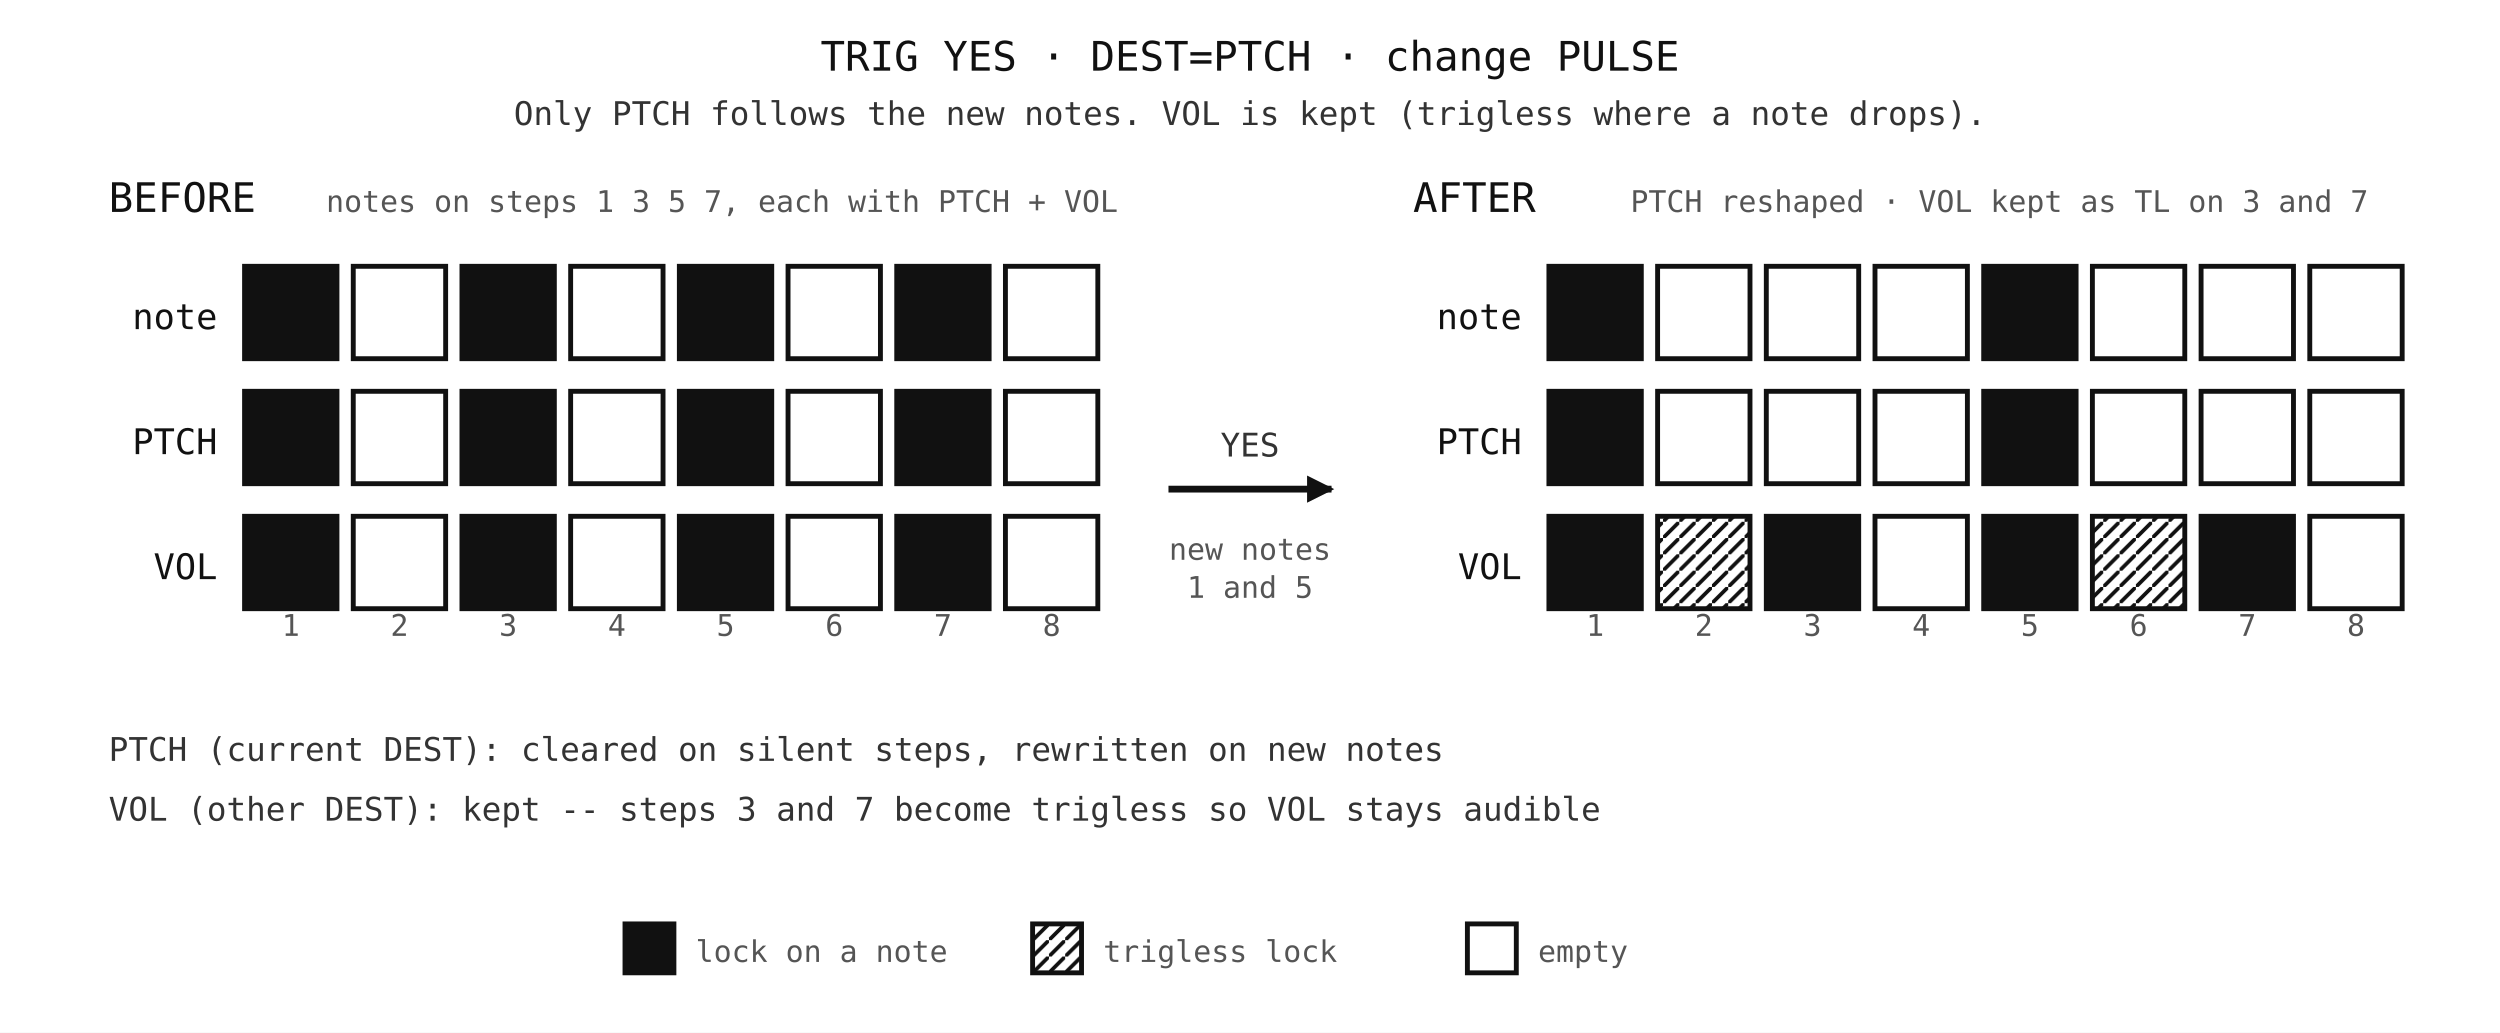
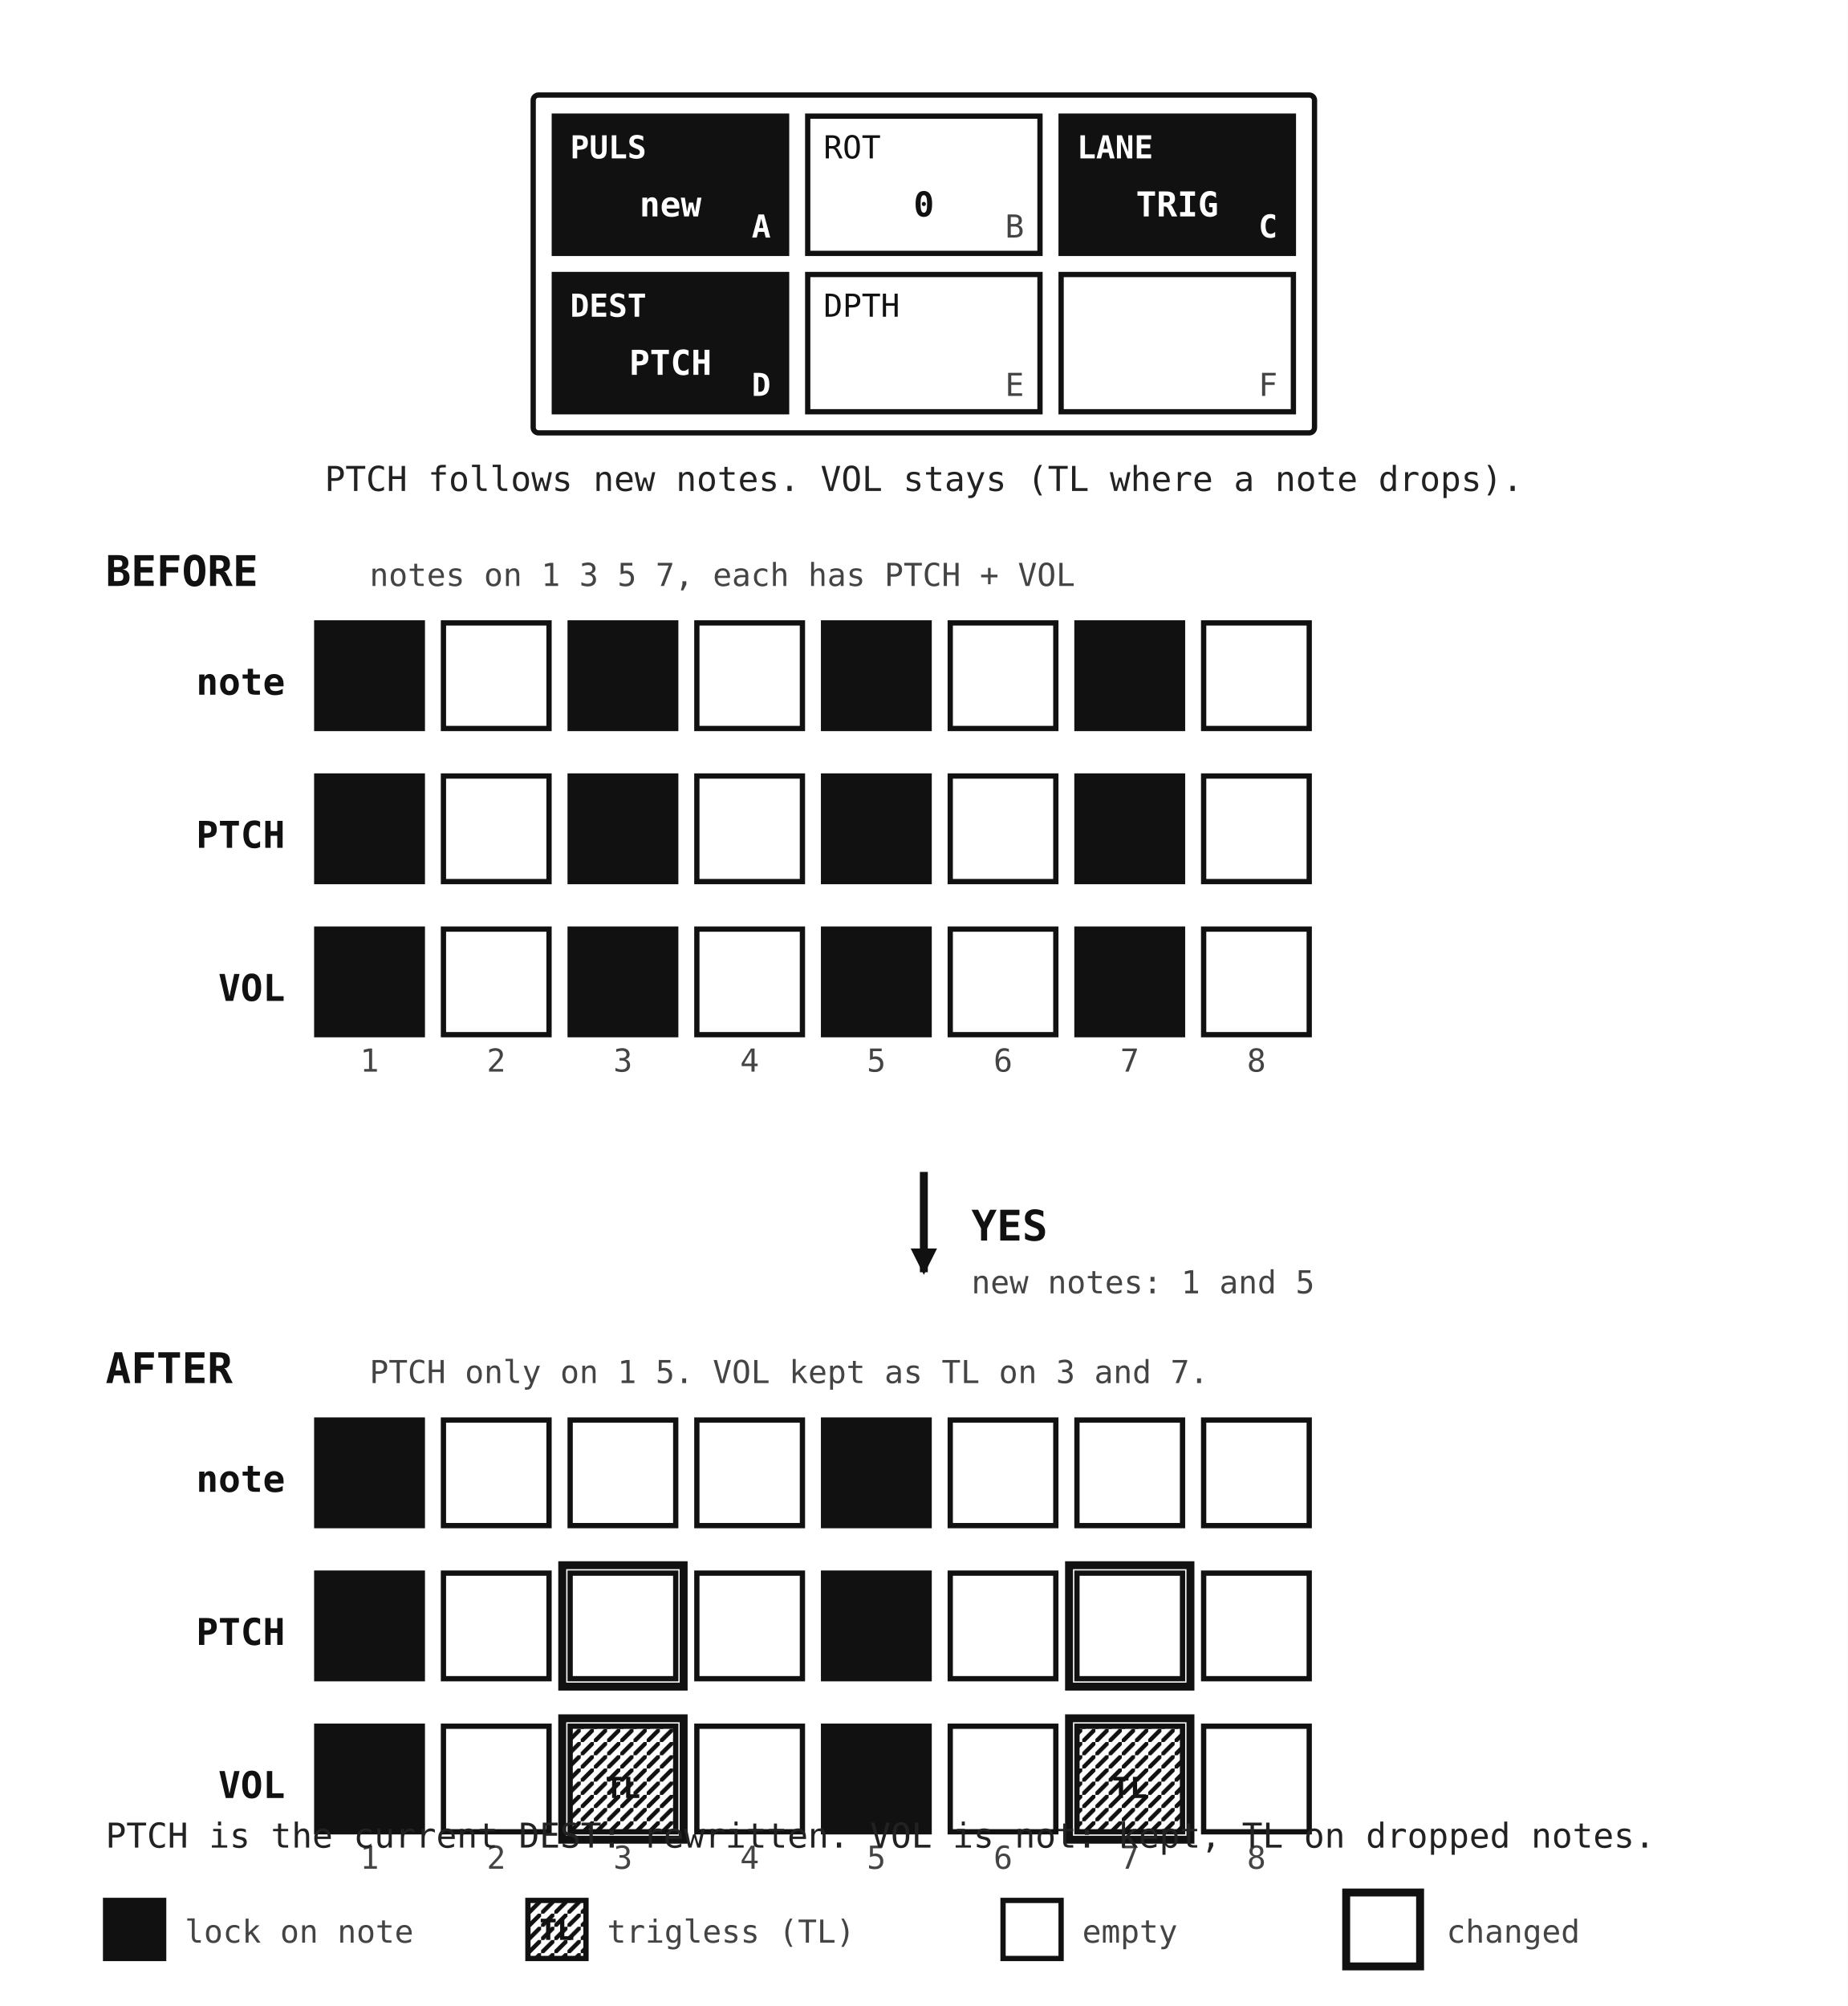
- <svg xmlns="http://www.w3.org/2000/svg" viewBox="0 0 920 380" role="img">
-   <rect width="920" height="380" fill="#fff" />
+ <svg xmlns="http://www.w3.org/2000/svg" viewBox="0 0 700 760" role="img">
+   <rect width="700" height="760" fill="#fff" />
  <defs>
-     <pattern id="hatch" patternUnits="userSpaceOnUse" width="6" height="6">
-       <path d="M0 6 L6 0" stroke="#111" stroke-width="1.4" />
+     <pattern id="hatch" patternUnits="userSpaceOnUse" width="5" height="5">
+       <path d="M0 5 L5 0" stroke="#111" stroke-width="1.6" />
    </pattern>
    <marker id="a" markerUnits="userSpaceOnUse" viewBox="0 0 10 10" refX="9" refY="5" markerWidth="10" markerHeight="10" orient="auto">
      <path d="M0 0 L10 5 L0 10 Z" fill="#111" />
    </marker>
  </defs>
  <style>
-     .t { font: 15px ui-monospace, Menlo, Consolas, monospace; fill:#111; }
-     .t-sm { font: 12px ui-monospace, Menlo, Consolas, monospace; fill:#333; }
-     .t-xs { font: 11px ui-monospace, Menlo, Consolas, monospace; fill:#555; }
-     .lab { font: 13px ui-monospace, Menlo, Consolas, monospace; fill:#111; }
-     .arr { fill:none; stroke:#111; stroke-width:2.5; marker-end:url(#a); }
+     .t { font: 16px ui-monospace, Menlo, Consolas, monospace; fill:#111; font-weight:700; }
+     .t-sm { font: 13px ui-monospace, Menlo, Consolas, monospace; fill:#222; }
+     .t-xs { font: 12px ui-monospace, Menlo, Consolas, monospace; fill:#444; }
+     .lab { font: 14px ui-monospace, Menlo, Consolas, monospace; fill:#111; font-weight:700; }
+     .tl { font: 11px ui-monospace, Menlo, Consolas, monospace; fill:#111; font-weight:700; }
+     .kn { font: 12px ui-monospace, Menlo, Consolas, monospace; fill:#111; }
+     .kn-inv { font: 12px ui-monospace, Menlo, Consolas, monospace; fill:#fff; font-weight:700; }
+     .kn-val { font: 13px ui-monospace, Menlo, Consolas, monospace; fill:#111; font-weight:700; }
+     .kn-val-inv { font: 13px ui-monospace, Menlo, Consolas, monospace; fill:#fff; font-weight:700; }
+     .arr { fill:none; stroke:#111; stroke-width:3; marker-end:url(#a); }
+     .ring { fill:none; stroke:#111; stroke-width:3; }
+     .panel { fill:#fff; stroke:#111; stroke-width:2; }
  </style>
-   <text class="t" x="460" y="26" text-anchor="middle">TRIG YES · DEST=PTCH · change PULSE</text>
-   <text class="t-sm" x="460" y="46" text-anchor="middle">Only PTCH follows the new notes. VOL is kept (trigless where a note drops).</text>
-   <text class="t" x="40" y="78">BEFORE</text>
-   <text class="t-xs" x="120" y="78">notes on steps 1 3 5 7, each with PTCH + VOL</text>
-   <text class="lab" x="80" y="121.12" text-anchor="end">note</text>
-   <rect x="90" y="98" width="34" height="34" fill="#111" stroke="#111" stroke-width="1.8" />
-   <rect x="130" y="98" width="34" height="34" fill="#fff" stroke="#111" stroke-width="1.8" />
-   <rect x="170" y="98" width="34" height="34" fill="#111" stroke="#111" stroke-width="1.8" />
-   <rect x="210" y="98" width="34" height="34" fill="#fff" stroke="#111" stroke-width="1.8" />
-   <rect x="250" y="98" width="34" height="34" fill="#111" stroke="#111" stroke-width="1.8" />
-   <rect x="290" y="98" width="34" height="34" fill="#fff" stroke="#111" stroke-width="1.8" />
-   <rect x="330" y="98" width="34" height="34" fill="#111" stroke="#111" stroke-width="1.8" />
-   <rect x="370" y="98" width="34" height="34" fill="#fff" stroke="#111" stroke-width="1.8" />
-   <text class="lab" x="80" y="167.12" text-anchor="end">PTCH</text>
-   <rect x="90" y="144" width="34" height="34" fill="#111" stroke="#111" stroke-width="1.8" />
-   <rect x="130" y="144" width="34" height="34" fill="#fff" stroke="#111" stroke-width="1.8" />
-   <rect x="170" y="144" width="34" height="34" fill="#111" stroke="#111" stroke-width="1.8" />
-   <rect x="210" y="144" width="34" height="34" fill="#fff" stroke="#111" stroke-width="1.8" />
-   <rect x="250" y="144" width="34" height="34" fill="#111" stroke="#111" stroke-width="1.8" />
-   <rect x="290" y="144" width="34" height="34" fill="#fff" stroke="#111" stroke-width="1.8" />
-   <rect x="330" y="144" width="34" height="34" fill="#111" stroke="#111" stroke-width="1.8" />
-   <rect x="370" y="144" width="34" height="34" fill="#fff" stroke="#111" stroke-width="1.8" />
-   <text class="lab" x="80" y="213.12" text-anchor="end">VOL</text>
-   <rect x="90" y="190" width="34" height="34" fill="#111" stroke="#111" stroke-width="1.8" />
-   <rect x="130" y="190" width="34" height="34" fill="#fff" stroke="#111" stroke-width="1.8" />
-   <rect x="170" y="190" width="34" height="34" fill="#111" stroke="#111" stroke-width="1.8" />
-   <rect x="210" y="190" width="34" height="34" fill="#fff" stroke="#111" stroke-width="1.8" />
-   <rect x="250" y="190" width="34" height="34" fill="#111" stroke="#111" stroke-width="1.8" />
-   <rect x="290" y="190" width="34" height="34" fill="#fff" stroke="#111" stroke-width="1.8" />
-   <rect x="330" y="190" width="34" height="34" fill="#111" stroke="#111" stroke-width="1.8" />
-   <rect x="370" y="190" width="34" height="34" fill="#fff" stroke="#111" stroke-width="1.8" />
-   <text class="t-xs" x="107.0" y="234" text-anchor="middle">1</text>
-   <text class="t-xs" x="147.0" y="234" text-anchor="middle">2</text>
-   <text class="t-xs" x="187.0" y="234" text-anchor="middle">3</text>
-   <text class="t-xs" x="227.0" y="234" text-anchor="middle">4</text>
-   <text class="t-xs" x="267.0" y="234" text-anchor="middle">5</text>
-   <text class="t-xs" x="307.0" y="234" text-anchor="middle">6</text>
-   <text class="t-xs" x="347.0" y="234" text-anchor="middle">7</text>
-   <text class="t-xs" x="387.0" y="234" text-anchor="middle">8</text>
-   <line class="arr" x1="430" y1="180" x2="490" y2="180" />
-   <text class="t-sm" x="460" y="168" text-anchor="middle">YES</text>
-   <text class="t-xs" x="460" y="206" text-anchor="middle">new notes</text>
-   <text class="t-xs" x="460" y="220" text-anchor="middle">1 and 5</text>
-   <text class="t" x="520" y="78">AFTER</text>
-   <text class="t-xs" x="600" y="78">PTCH reshaped · VOL kept as TL on 3 and 7</text>
-   <text class="lab" x="560" y="121.12" text-anchor="end">note</text>
-   <rect x="570" y="98" width="34" height="34" fill="#111" stroke="#111" stroke-width="1.8" />
-   <rect x="610" y="98" width="34" height="34" fill="#fff" stroke="#111" stroke-width="1.8" />
-   <rect x="650" y="98" width="34" height="34" fill="#fff" stroke="#111" stroke-width="1.8" />
-   <rect x="690" y="98" width="34" height="34" fill="#fff" stroke="#111" stroke-width="1.8" />
-   <rect x="730" y="98" width="34" height="34" fill="#111" stroke="#111" stroke-width="1.8" />
-   <rect x="770" y="98" width="34" height="34" fill="#fff" stroke="#111" stroke-width="1.8" />
-   <rect x="810" y="98" width="34" height="34" fill="#fff" stroke="#111" stroke-width="1.8" />
-   <rect x="850" y="98" width="34" height="34" fill="#fff" stroke="#111" stroke-width="1.8" />
-   <text class="lab" x="560" y="167.12" text-anchor="end">PTCH</text>
-   <rect x="570" y="144" width="34" height="34" fill="#111" stroke="#111" stroke-width="1.8" />
-   <rect x="610" y="144" width="34" height="34" fill="#fff" stroke="#111" stroke-width="1.8" />
-   <rect x="650" y="144" width="34" height="34" fill="#fff" stroke="#111" stroke-width="1.8" />
-   <rect x="690" y="144" width="34" height="34" fill="#fff" stroke="#111" stroke-width="1.8" />
-   <rect x="730" y="144" width="34" height="34" fill="#111" stroke="#111" stroke-width="1.8" />
-   <rect x="770" y="144" width="34" height="34" fill="#fff" stroke="#111" stroke-width="1.8" />
-   <rect x="810" y="144" width="34" height="34" fill="#fff" stroke="#111" stroke-width="1.8" />
-   <rect x="850" y="144" width="34" height="34" fill="#fff" stroke="#111" stroke-width="1.8" />
-   <text class="lab" x="560" y="213.12" text-anchor="end">VOL</text>
-   <rect x="570" y="190" width="34" height="34" fill="#111" stroke="#111" stroke-width="1.8" />
-   <rect x="610" y="190" width="34" height="34" fill="url(#hatch)" stroke="#111" stroke-width="1.8" />
-   <rect x="650" y="190" width="34" height="34" fill="#111" stroke="#111" stroke-width="1.8" />
-   <rect x="690" y="190" width="34" height="34" fill="#fff" stroke="#111" stroke-width="1.8" />
-   <rect x="730" y="190" width="34" height="34" fill="#111" stroke="#111" stroke-width="1.8" />
-   <rect x="770" y="190" width="34" height="34" fill="url(#hatch)" stroke="#111" stroke-width="1.8" />
-   <rect x="810" y="190" width="34" height="34" fill="#111" stroke="#111" stroke-width="1.8" />
-   <rect x="850" y="190" width="34" height="34" fill="#fff" stroke="#111" stroke-width="1.8" />
-   <text class="t-xs" x="587.0" y="234" text-anchor="middle">1</text>
-   <text class="t-xs" x="627.0" y="234" text-anchor="middle">2</text>
-   <text class="t-xs" x="667.0" y="234" text-anchor="middle">3</text>
-   <text class="t-xs" x="707.0" y="234" text-anchor="middle">4</text>
-   <text class="t-xs" x="747.0" y="234" text-anchor="middle">5</text>
-   <text class="t-xs" x="787.0" y="234" text-anchor="middle">6</text>
-   <text class="t-xs" x="827.0" y="234" text-anchor="middle">7</text>
-   <text class="t-xs" x="867.0" y="234" text-anchor="middle">8</text>
-   <text class="t-sm" x="40" y="280">PTCH (current DEST): cleared on silent steps, rewritten on new notes</text>
-   <text class="t-sm" x="40" y="302">VOL (other DEST): kept -- steps 3 and 7 become trigless so VOL stays audible</text>
-   <g transform="translate(230,340)">
-     <rect x="0" y="0" width="18" height="18" fill="#111" stroke="#111" stroke-width="1.8" />
-     <text class="t-xs" x="26" y="14">lock on a note</text>
-     <rect x="150" y="0" width="18" height="18" fill="url(#hatch)" stroke="#111" stroke-width="1.8" />
-     <text class="t-xs" x="176" y="14">trigless lock</text>
-     <rect x="310" y="0" width="18" height="18" fill="#fff" stroke="#111" stroke-width="1.8" />
-     <text class="t-xs" x="336" y="14">empty</text>
+   <rect class="panel" x="202" y="36" width="296" height="128" rx="2" />
+   <rect x="210" y="44" width="88" height="52" fill="#111" stroke="#111" stroke-width="2" />
+   <text class="kn-inv" x="216" y="60">PULS</text>
+   <text class="kn-val-inv" x="254.0" y="82" text-anchor="middle">new</text>
+   <text class="kn-inv" x="292" y="90" text-anchor="end">A</text>
+   <rect x="306" y="44" width="88" height="52" fill="#fff" stroke="#111" stroke-width="2" />
+   <text class="kn" x="312" y="60">ROT</text>
+   <text class="kn-val" x="350.0" y="82" text-anchor="middle">0</text>
+   <text class="t-xs" x="388" y="90" text-anchor="end">B</text>
+   <rect x="402" y="44" width="88" height="52" fill="#111" stroke="#111" stroke-width="2" />
+   <text class="kn-inv" x="408" y="60">LANE</text>
+   <text class="kn-val-inv" x="446.0" y="82" text-anchor="middle">TRIG</text>
+   <text class="kn-inv" x="484" y="90" text-anchor="end">C</text>
+   <rect x="210" y="104" width="88" height="52" fill="#111" stroke="#111" stroke-width="2" />
+   <text class="kn-inv" x="216" y="120">DEST</text>
+   <text class="kn-val-inv" x="254.0" y="142" text-anchor="middle">PTCH</text>
+   <text class="kn-inv" x="292" y="150" text-anchor="end">D</text>
+   <rect x="306" y="104" width="88" height="52" fill="#fff" stroke="#111" stroke-width="2" />
+   <text class="kn" x="312" y="120">DPTH</text>
+   <text class="kn-val" x="350.0" y="142" text-anchor="middle" />
+   <text class="t-xs" x="388" y="150" text-anchor="end">E</text>
+   <rect x="402" y="104" width="88" height="52" fill="#fff" stroke="#111" stroke-width="2" />
+   <text class="t-xs" x="484" y="150" text-anchor="end">F</text>
+   <text class="t-sm" x="350.0" y="186" text-anchor="middle">PTCH follows new notes. VOL stays (TL where a note drops).</text>
+   <text class="t" x="40" y="222">BEFORE</text>
+   <text class="t-xs" x="140" y="222">notes on 1 3 5 7, each has PTCH + VOL</text>
+   <text class="lab" x="108" y="263.2" text-anchor="end">note</text>
+   <rect x="120" y="236" width="40" height="40" fill="#111" stroke="#111" stroke-width="2" />
+   <rect x="168" y="236" width="40" height="40" fill="#fff" stroke="#111" stroke-width="2" />
+   <rect x="216" y="236" width="40" height="40" fill="#111" stroke="#111" stroke-width="2" />
+   <rect x="264" y="236" width="40" height="40" fill="#fff" stroke="#111" stroke-width="2" />
+   <rect x="312" y="236" width="40" height="40" fill="#111" stroke="#111" stroke-width="2" />
+   <rect x="360" y="236" width="40" height="40" fill="#fff" stroke="#111" stroke-width="2" />
+   <rect x="408" y="236" width="40" height="40" fill="#111" stroke="#111" stroke-width="2" />
+   <rect x="456" y="236" width="40" height="40" fill="#fff" stroke="#111" stroke-width="2" />
+   <text class="lab" x="108" y="321.2" text-anchor="end">PTCH</text>
+   <rect x="120" y="294" width="40" height="40" fill="#111" stroke="#111" stroke-width="2" />
+   <rect x="168" y="294" width="40" height="40" fill="#fff" stroke="#111" stroke-width="2" />
+   <rect x="216" y="294" width="40" height="40" fill="#111" stroke="#111" stroke-width="2" />
+   <rect x="264" y="294" width="40" height="40" fill="#fff" stroke="#111" stroke-width="2" />
+   <rect x="312" y="294" width="40" height="40" fill="#111" stroke="#111" stroke-width="2" />
+   <rect x="360" y="294" width="40" height="40" fill="#fff" stroke="#111" stroke-width="2" />
+   <rect x="408" y="294" width="40" height="40" fill="#111" stroke="#111" stroke-width="2" />
+   <rect x="456" y="294" width="40" height="40" fill="#fff" stroke="#111" stroke-width="2" />
+   <text class="lab" x="108" y="379.2" text-anchor="end">VOL</text>
+   <rect x="120" y="352" width="40" height="40" fill="#111" stroke="#111" stroke-width="2" />
+   <rect x="168" y="352" width="40" height="40" fill="#fff" stroke="#111" stroke-width="2" />
+   <rect x="216" y="352" width="40" height="40" fill="#111" stroke="#111" stroke-width="2" />
+   <rect x="264" y="352" width="40" height="40" fill="#fff" stroke="#111" stroke-width="2" />
+   <rect x="312" y="352" width="40" height="40" fill="#111" stroke="#111" stroke-width="2" />
+   <rect x="360" y="352" width="40" height="40" fill="#fff" stroke="#111" stroke-width="2" />
+   <rect x="408" y="352" width="40" height="40" fill="#111" stroke="#111" stroke-width="2" />
+   <rect x="456" y="352" width="40" height="40" fill="#fff" stroke="#111" stroke-width="2" />
+   <text class="t-xs" x="140.0" y="406" text-anchor="middle">1</text>
+   <text class="t-xs" x="188.0" y="406" text-anchor="middle">2</text>
+   <text class="t-xs" x="236.0" y="406" text-anchor="middle">3</text>
+   <text class="t-xs" x="284.0" y="406" text-anchor="middle">4</text>
+   <text class="t-xs" x="332.0" y="406" text-anchor="middle">5</text>
+   <text class="t-xs" x="380.0" y="406" text-anchor="middle">6</text>
+   <text class="t-xs" x="428.0" y="406" text-anchor="middle">7</text>
+   <text class="t-xs" x="476.0" y="406" text-anchor="middle">8</text>
+   <line class="arr" x1="350.0" y1="444" x2="350.0" y2="482" />
+   <text class="t" x="368.0" y="470">YES</text>
+   <text class="t-xs" x="368.0" y="490">new notes: 1 and 5</text>
+   <text class="t" x="40" y="524">AFTER</text>
+   <text class="t-xs" x="140" y="524">PTCH only on 1 5. VOL kept as TL on 3 and 7.</text>
+   <text class="lab" x="108" y="565.2" text-anchor="end">note</text>
+   <rect x="120" y="538" width="40" height="40" fill="#111" stroke="#111" stroke-width="2" />
+   <rect x="168" y="538" width="40" height="40" fill="#fff" stroke="#111" stroke-width="2" />
+   <rect x="216" y="538" width="40" height="40" fill="#fff" stroke="#111" stroke-width="2" />
+   <rect x="264" y="538" width="40" height="40" fill="#fff" stroke="#111" stroke-width="2" />
+   <rect x="312" y="538" width="40" height="40" fill="#111" stroke="#111" stroke-width="2" />
+   <rect x="360" y="538" width="40" height="40" fill="#fff" stroke="#111" stroke-width="2" />
+   <rect x="408" y="538" width="40" height="40" fill="#fff" stroke="#111" stroke-width="2" />
+   <rect x="456" y="538" width="40" height="40" fill="#fff" stroke="#111" stroke-width="2" />
+   <text class="lab" x="108" y="623.2" text-anchor="end">PTCH</text>
+   <rect x="120" y="596" width="40" height="40" fill="#111" stroke="#111" stroke-width="2" />
+   <rect x="168" y="596" width="40" height="40" fill="#fff" stroke="#111" stroke-width="2" />
+   <rect x="216" y="596" width="40" height="40" fill="#fff" stroke="#111" stroke-width="2" />
+   <rect class="ring" x="213" y="593" width="46" height="46" />
+   <rect x="264" y="596" width="40" height="40" fill="#fff" stroke="#111" stroke-width="2" />
+   <rect x="312" y="596" width="40" height="40" fill="#111" stroke="#111" stroke-width="2" />
+   <rect x="360" y="596" width="40" height="40" fill="#fff" stroke="#111" stroke-width="2" />
+   <rect x="408" y="596" width="40" height="40" fill="#fff" stroke="#111" stroke-width="2" />
+   <rect class="ring" x="405" y="593" width="46" height="46" />
+   <rect x="456" y="596" width="40" height="40" fill="#fff" stroke="#111" stroke-width="2" />
+   <text class="lab" x="108" y="681.2" text-anchor="end">VOL</text>
+   <rect x="120" y="654" width="40" height="40" fill="#111" stroke="#111" stroke-width="2" />
+   <rect x="168" y="654" width="40" height="40" fill="#fff" stroke="#111" stroke-width="2" />
+   <rect x="216" y="654" width="40" height="40" fill="url(#hatch)" stroke="#111" stroke-width="2" />
+   <text class="tl" x="236.0" y="681.2" text-anchor="middle">TL</text>
+   <rect class="ring" x="213" y="651" width="46" height="46" />
+   <rect x="264" y="654" width="40" height="40" fill="#fff" stroke="#111" stroke-width="2" />
+   <rect x="312" y="654" width="40" height="40" fill="#111" stroke="#111" stroke-width="2" />
+   <rect x="360" y="654" width="40" height="40" fill="#fff" stroke="#111" stroke-width="2" />
+   <rect x="408" y="654" width="40" height="40" fill="url(#hatch)" stroke="#111" stroke-width="2" />
+   <text class="tl" x="428.0" y="681.2" text-anchor="middle">TL</text>
+   <rect class="ring" x="405" y="651" width="46" height="46" />
+   <rect x="456" y="654" width="40" height="40" fill="#fff" stroke="#111" stroke-width="2" />
+   <text class="t-xs" x="140.0" y="708" text-anchor="middle">1</text>
+   <text class="t-xs" x="188.0" y="708" text-anchor="middle">2</text>
+   <text class="t-xs" x="236.0" y="708" text-anchor="middle">3</text>
+   <text class="t-xs" x="284.0" y="708" text-anchor="middle">4</text>
+   <text class="t-xs" x="332.0" y="708" text-anchor="middle">5</text>
+   <text class="t-xs" x="380.0" y="708" text-anchor="middle">6</text>
+   <text class="t-xs" x="428.0" y="708" text-anchor="middle">7</text>
+   <text class="t-xs" x="476.0" y="708" text-anchor="middle">8</text>
+   <text class="t-sm" x="40" y="700">PTCH is the current DEST: rewritten. VOL is not: kept, TL on dropped notes.</text>
+   <g transform="translate(40,720)">
+     <rect x="0" y="0" width="22" height="22" fill="#111" stroke="#111" stroke-width="2" />
+     <text class="t-xs" x="30" y="16">lock on note</text>
+     <rect x="160" y="0" width="22" height="22" fill="url(#hatch)" stroke="#111" stroke-width="2" />
+     <text class="tl" x="171.0" y="14.96" text-anchor="middle">TL</text>
+     <text class="t-xs" x="190" y="16">trigless (TL)</text>
+     <rect x="340" y="0" width="22" height="22" fill="#fff" stroke="#111" stroke-width="2" />
+     <text class="t-xs" x="370" y="16">empty</text>
+     <rect class="ring" x="470" y="-3" width="28" height="28" />
+     <text class="t-xs" x="508" y="16">changed</text>
  </g>
</svg>
